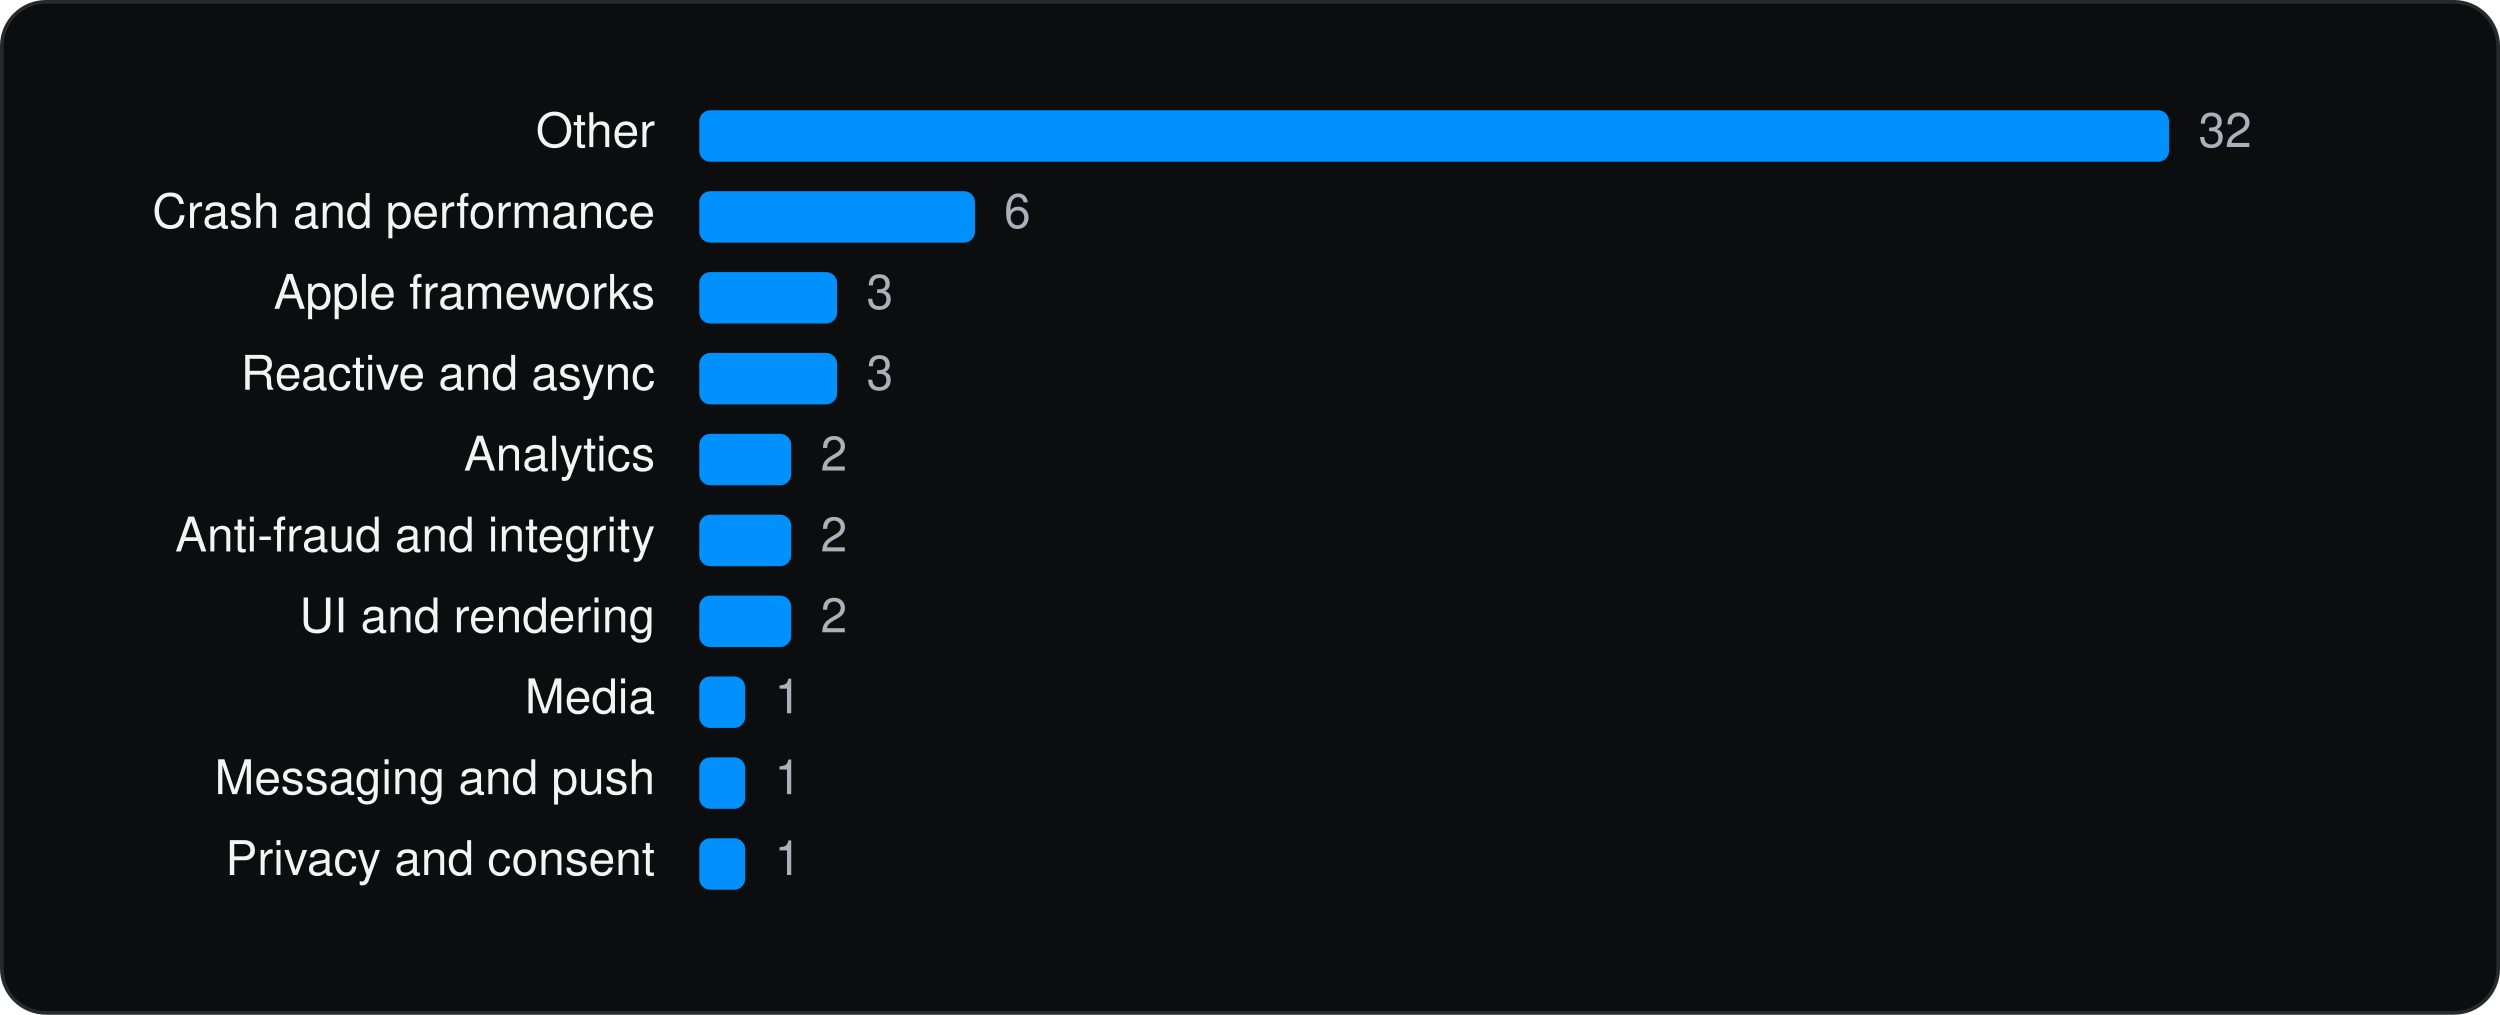
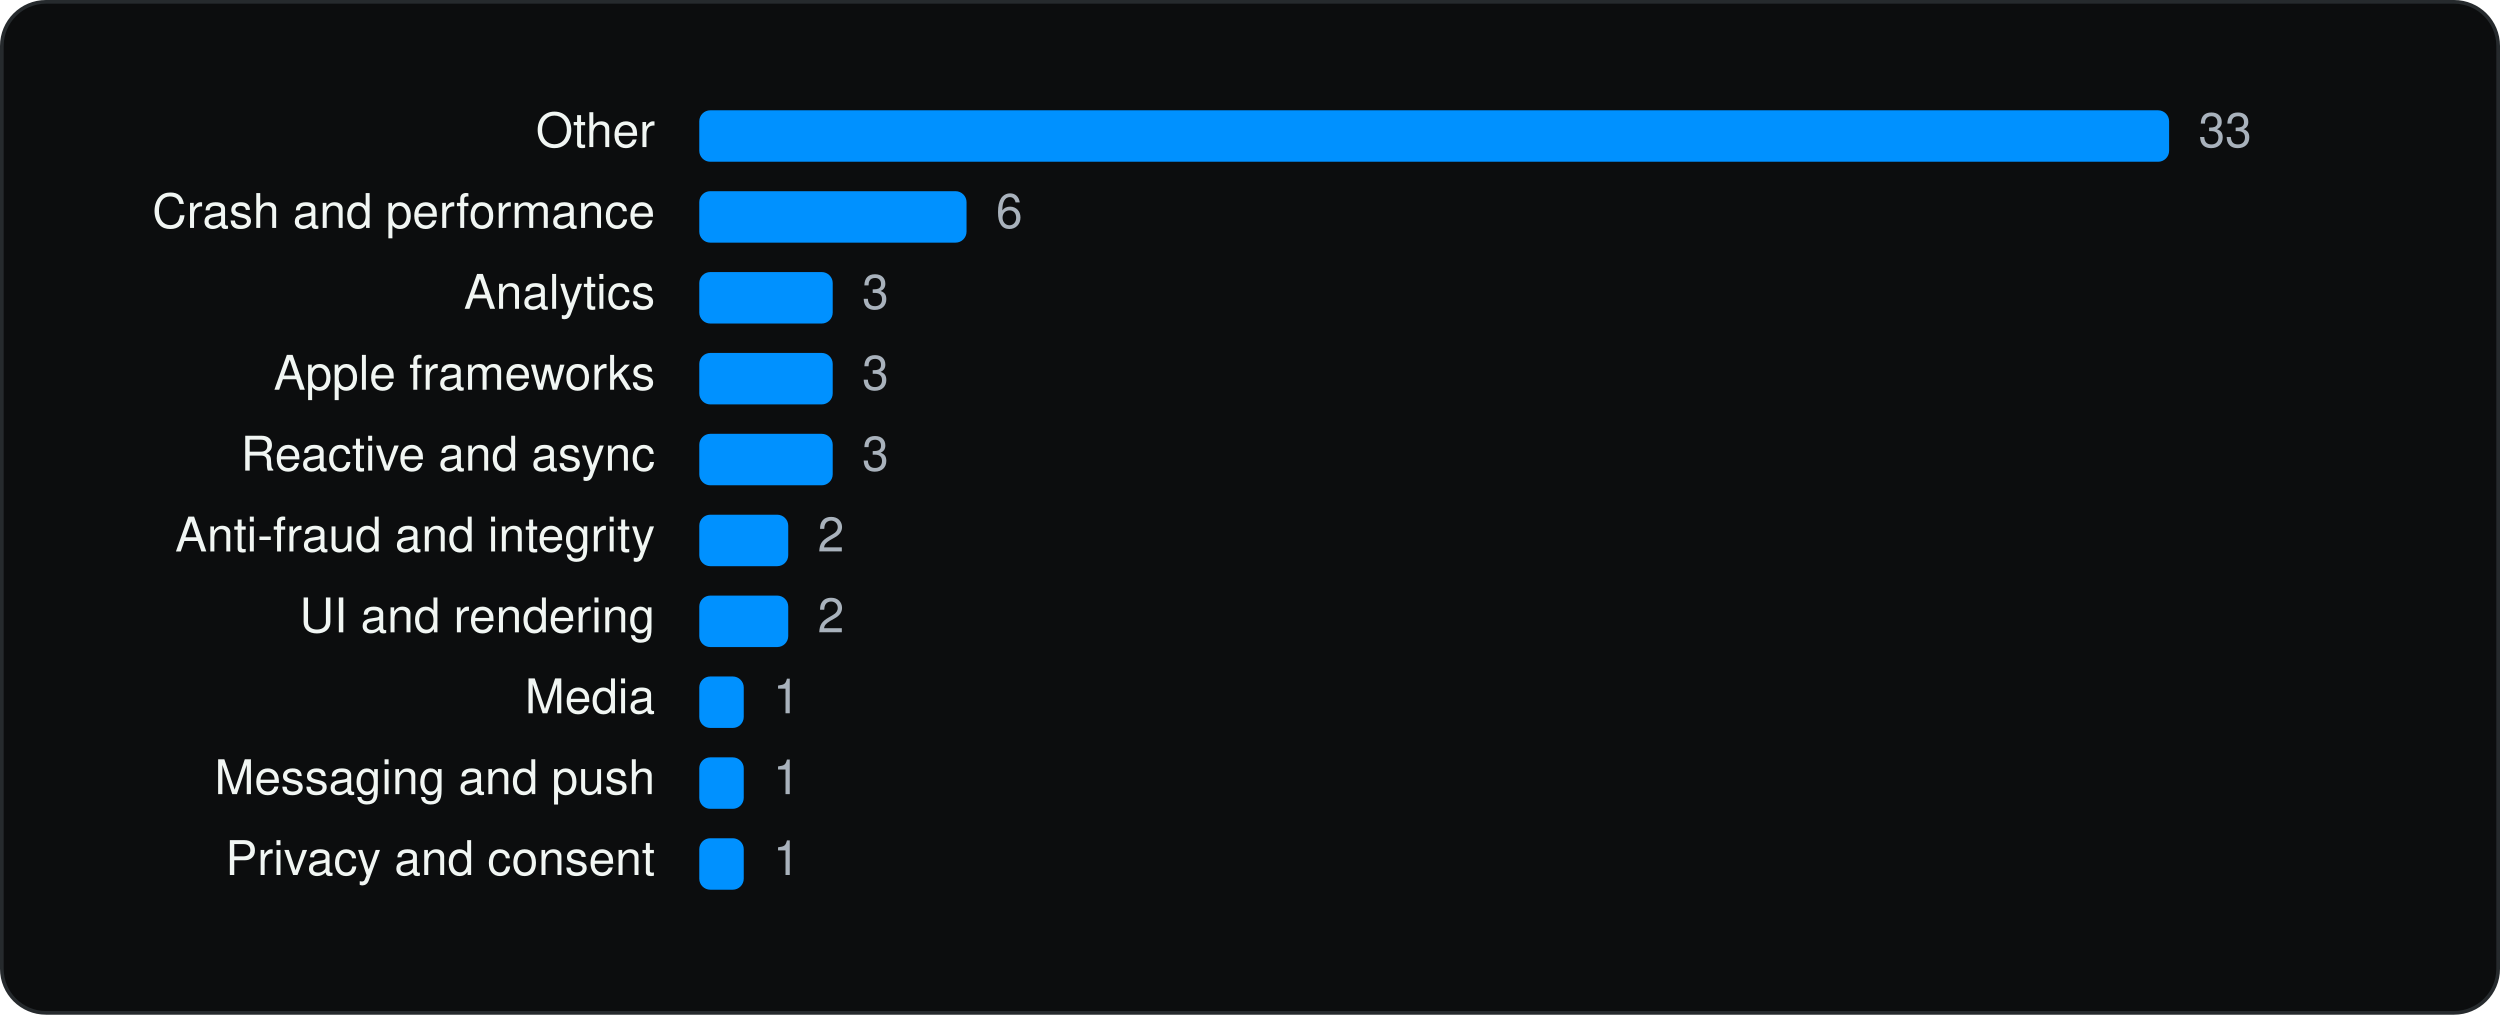
<svg xmlns="http://www.w3.org/2000/svg" viewBox="0 0 680 276" width="680" height="276" role="img" aria-label="Disney+ SDKs by category" font-family="Geist, -apple-system, BlinkMacSystemFont, 'Segoe UI', Helvetica, Arial, sans-serif">
  <rect x="0.5" y="0.5" width="679" height="275" rx="12" fill="#0C0D0E" stroke="#262A2D" />
  <g transform="translate(20 20)">
    <text x="158.18" y="20" font-size="13" text-anchor="end" fill="#F1F6F3">Other</text>
    <rect x="170.2" y="10" width="399.8" height="14" rx="3" fill="#0091FF" />
-     <text x="578.0" y="20" font-size="13" fill="#A9B2BC">32</text>
+     <text x="578.0" y="20" font-size="13" fill="#A9B2BC">33</text>
    <text x="158.18" y="42" font-size="13" text-anchor="end" fill="#F1F6F3">Crash and performance</text>
-     <rect x="170.2" y="32" width="75.0" height="14" rx="3" fill="#0091FF" />
-     <text x="253.1" y="42" font-size="13" fill="#A9B2BC">6</text>
-     <text x="158.18" y="64" font-size="13" text-anchor="end" fill="#F1F6F3">Apple frameworks</text>
-     <rect x="170.2" y="54" width="37.5" height="14" rx="3" fill="#0091FF" />
-     <text x="215.7" y="64" font-size="13" fill="#A9B2BC">3</text>
-     <text x="158.18" y="86" font-size="13" text-anchor="end" fill="#F1F6F3">Reactive and async</text>
-     <rect x="170.2" y="76" width="37.5" height="14" rx="3" fill="#0091FF" />
-     <text x="215.7" y="86" font-size="13" fill="#A9B2BC">3</text>
-     <text x="158.18" y="108" font-size="13" text-anchor="end" fill="#F1F6F3">Analytics</text>
-     <rect x="170.2" y="98" width="25.0" height="14" rx="3" fill="#0091FF" />
-     <text x="203.2" y="108" font-size="13" fill="#A9B2BC">2</text>
+     <rect x="170.2" y="32" width="72.7" height="14" rx="3" fill="#0091FF" />
+     <text x="250.9" y="42" font-size="13" fill="#A9B2BC">6</text>
+     <text x="158.18" y="64" font-size="13" text-anchor="end" fill="#F1F6F3">Analytics</text>
+     <rect x="170.2" y="54" width="36.3" height="14" rx="3" fill="#0091FF" />
+     <text x="214.5" y="64" font-size="13" fill="#A9B2BC">3</text>
+     <text x="158.18" y="86" font-size="13" text-anchor="end" fill="#F1F6F3">Apple frameworks</text>
+     <rect x="170.2" y="76" width="36.3" height="14" rx="3" fill="#0091FF" />
+     <text x="214.5" y="86" font-size="13" fill="#A9B2BC">3</text>
+     <text x="158.18" y="108" font-size="13" text-anchor="end" fill="#F1F6F3">Reactive and async</text>
+     <rect x="170.2" y="98" width="36.3" height="14" rx="3" fill="#0091FF" />
+     <text x="214.5" y="108" font-size="13" fill="#A9B2BC">3</text>
    <text x="158.18" y="130" font-size="13" text-anchor="end" fill="#F1F6F3">Anti-fraud and integrity</text>
-     <rect x="170.2" y="120" width="25.0" height="14" rx="3" fill="#0091FF" />
-     <text x="203.2" y="130" font-size="13" fill="#A9B2BC">2</text>
+     <rect x="170.2" y="120" width="24.2" height="14" rx="3" fill="#0091FF" />
+     <text x="202.4" y="130" font-size="13" fill="#A9B2BC">2</text>
    <text x="158.18" y="152" font-size="13" text-anchor="end" fill="#F1F6F3">UI and rendering</text>
-     <rect x="170.2" y="142" width="25.0" height="14" rx="3" fill="#0091FF" />
-     <text x="203.2" y="152" font-size="13" fill="#A9B2BC">2</text>
+     <rect x="170.2" y="142" width="24.2" height="14" rx="3" fill="#0091FF" />
+     <text x="202.4" y="152" font-size="13" fill="#A9B2BC">2</text>
    <text x="158.18" y="174" font-size="13" text-anchor="end" fill="#F1F6F3">Media</text>
-     <rect x="170.2" y="164" width="12.5" height="14" rx="3" fill="#0091FF" />
-     <text x="190.7" y="174" font-size="13" fill="#A9B2BC">1</text>
+     <rect x="170.2" y="164" width="12.1" height="14" rx="3" fill="#0091FF" />
+     <text x="190.3" y="174" font-size="13" fill="#A9B2BC">1</text>
    <text x="158.18" y="196" font-size="13" text-anchor="end" fill="#F1F6F3">Messaging and push</text>
-     <rect x="170.2" y="186" width="12.5" height="14" rx="3" fill="#0091FF" />
-     <text x="190.7" y="196" font-size="13" fill="#A9B2BC">1</text>
+     <rect x="170.2" y="186" width="12.1" height="14" rx="3" fill="#0091FF" />
+     <text x="190.3" y="196" font-size="13" fill="#A9B2BC">1</text>
    <text x="158.18" y="218" font-size="13" text-anchor="end" fill="#F1F6F3">Privacy and consent</text>
-     <rect x="170.2" y="208" width="12.5" height="14" rx="3" fill="#0091FF" />
-     <text x="190.7" y="218" font-size="13" fill="#A9B2BC">1</text>
+     <rect x="170.2" y="208" width="12.1" height="14" rx="3" fill="#0091FF" />
+     <text x="190.3" y="218" font-size="13" fill="#A9B2BC">1</text>
  </g>
</svg>
